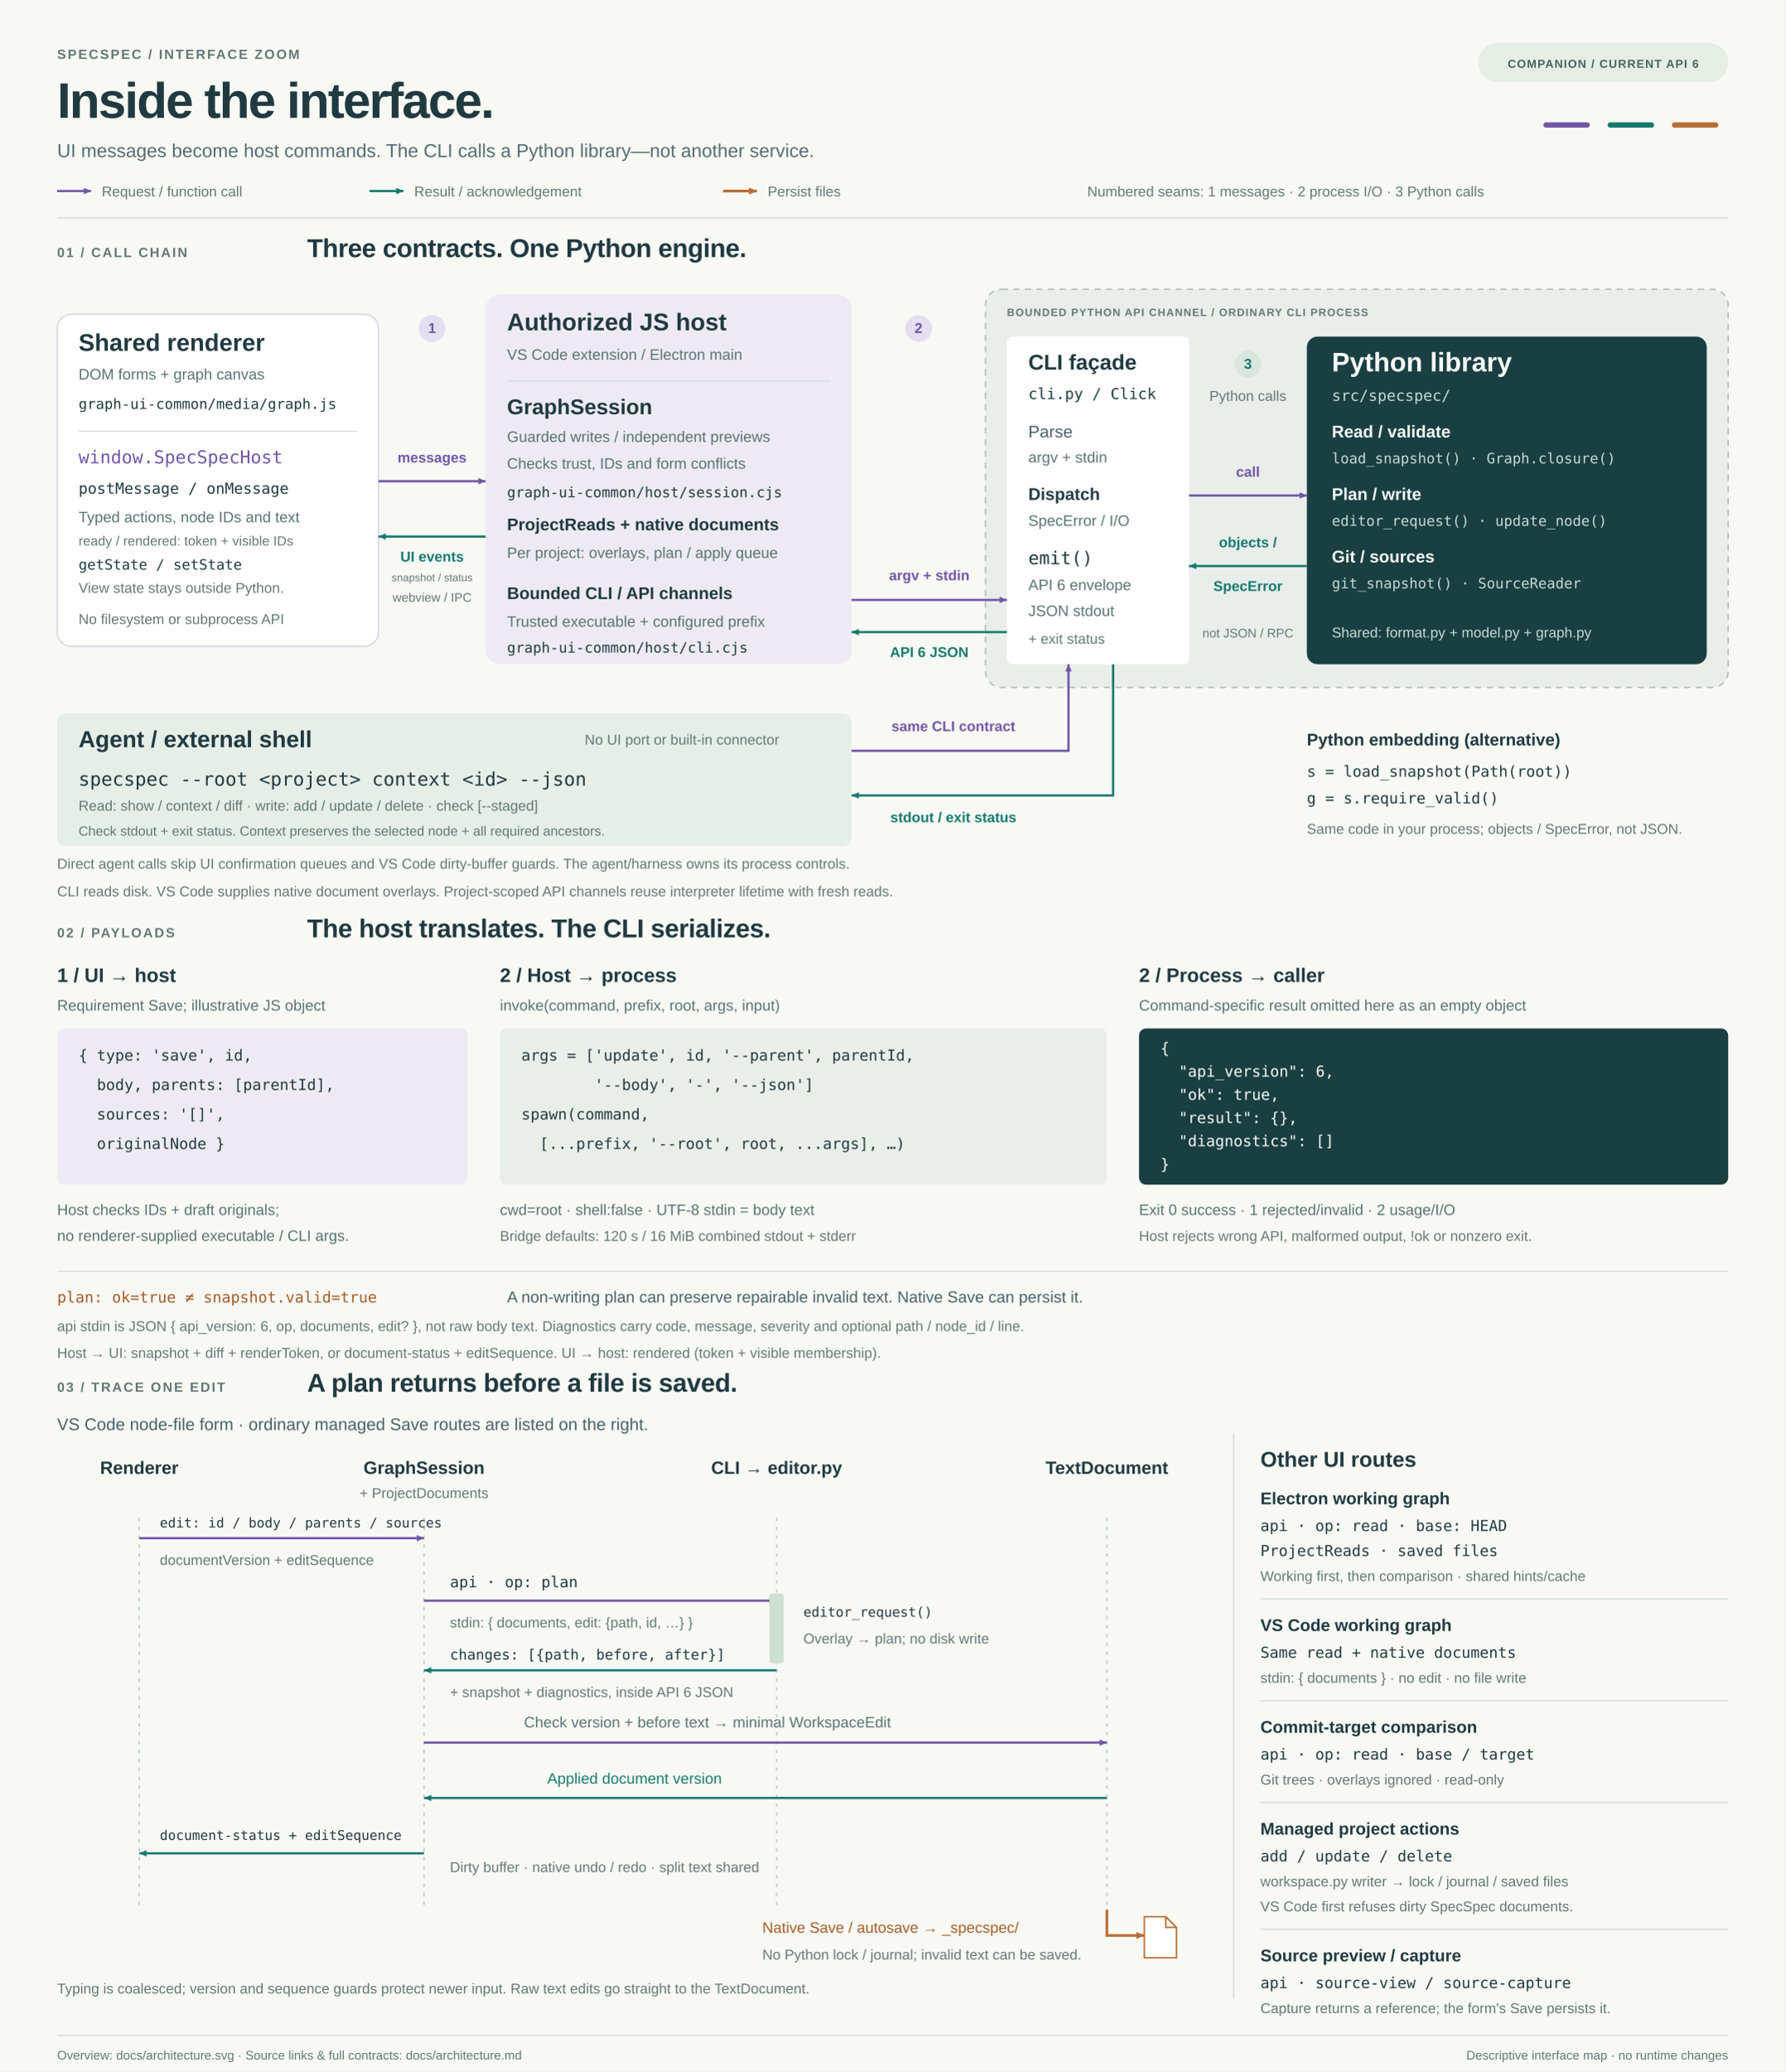
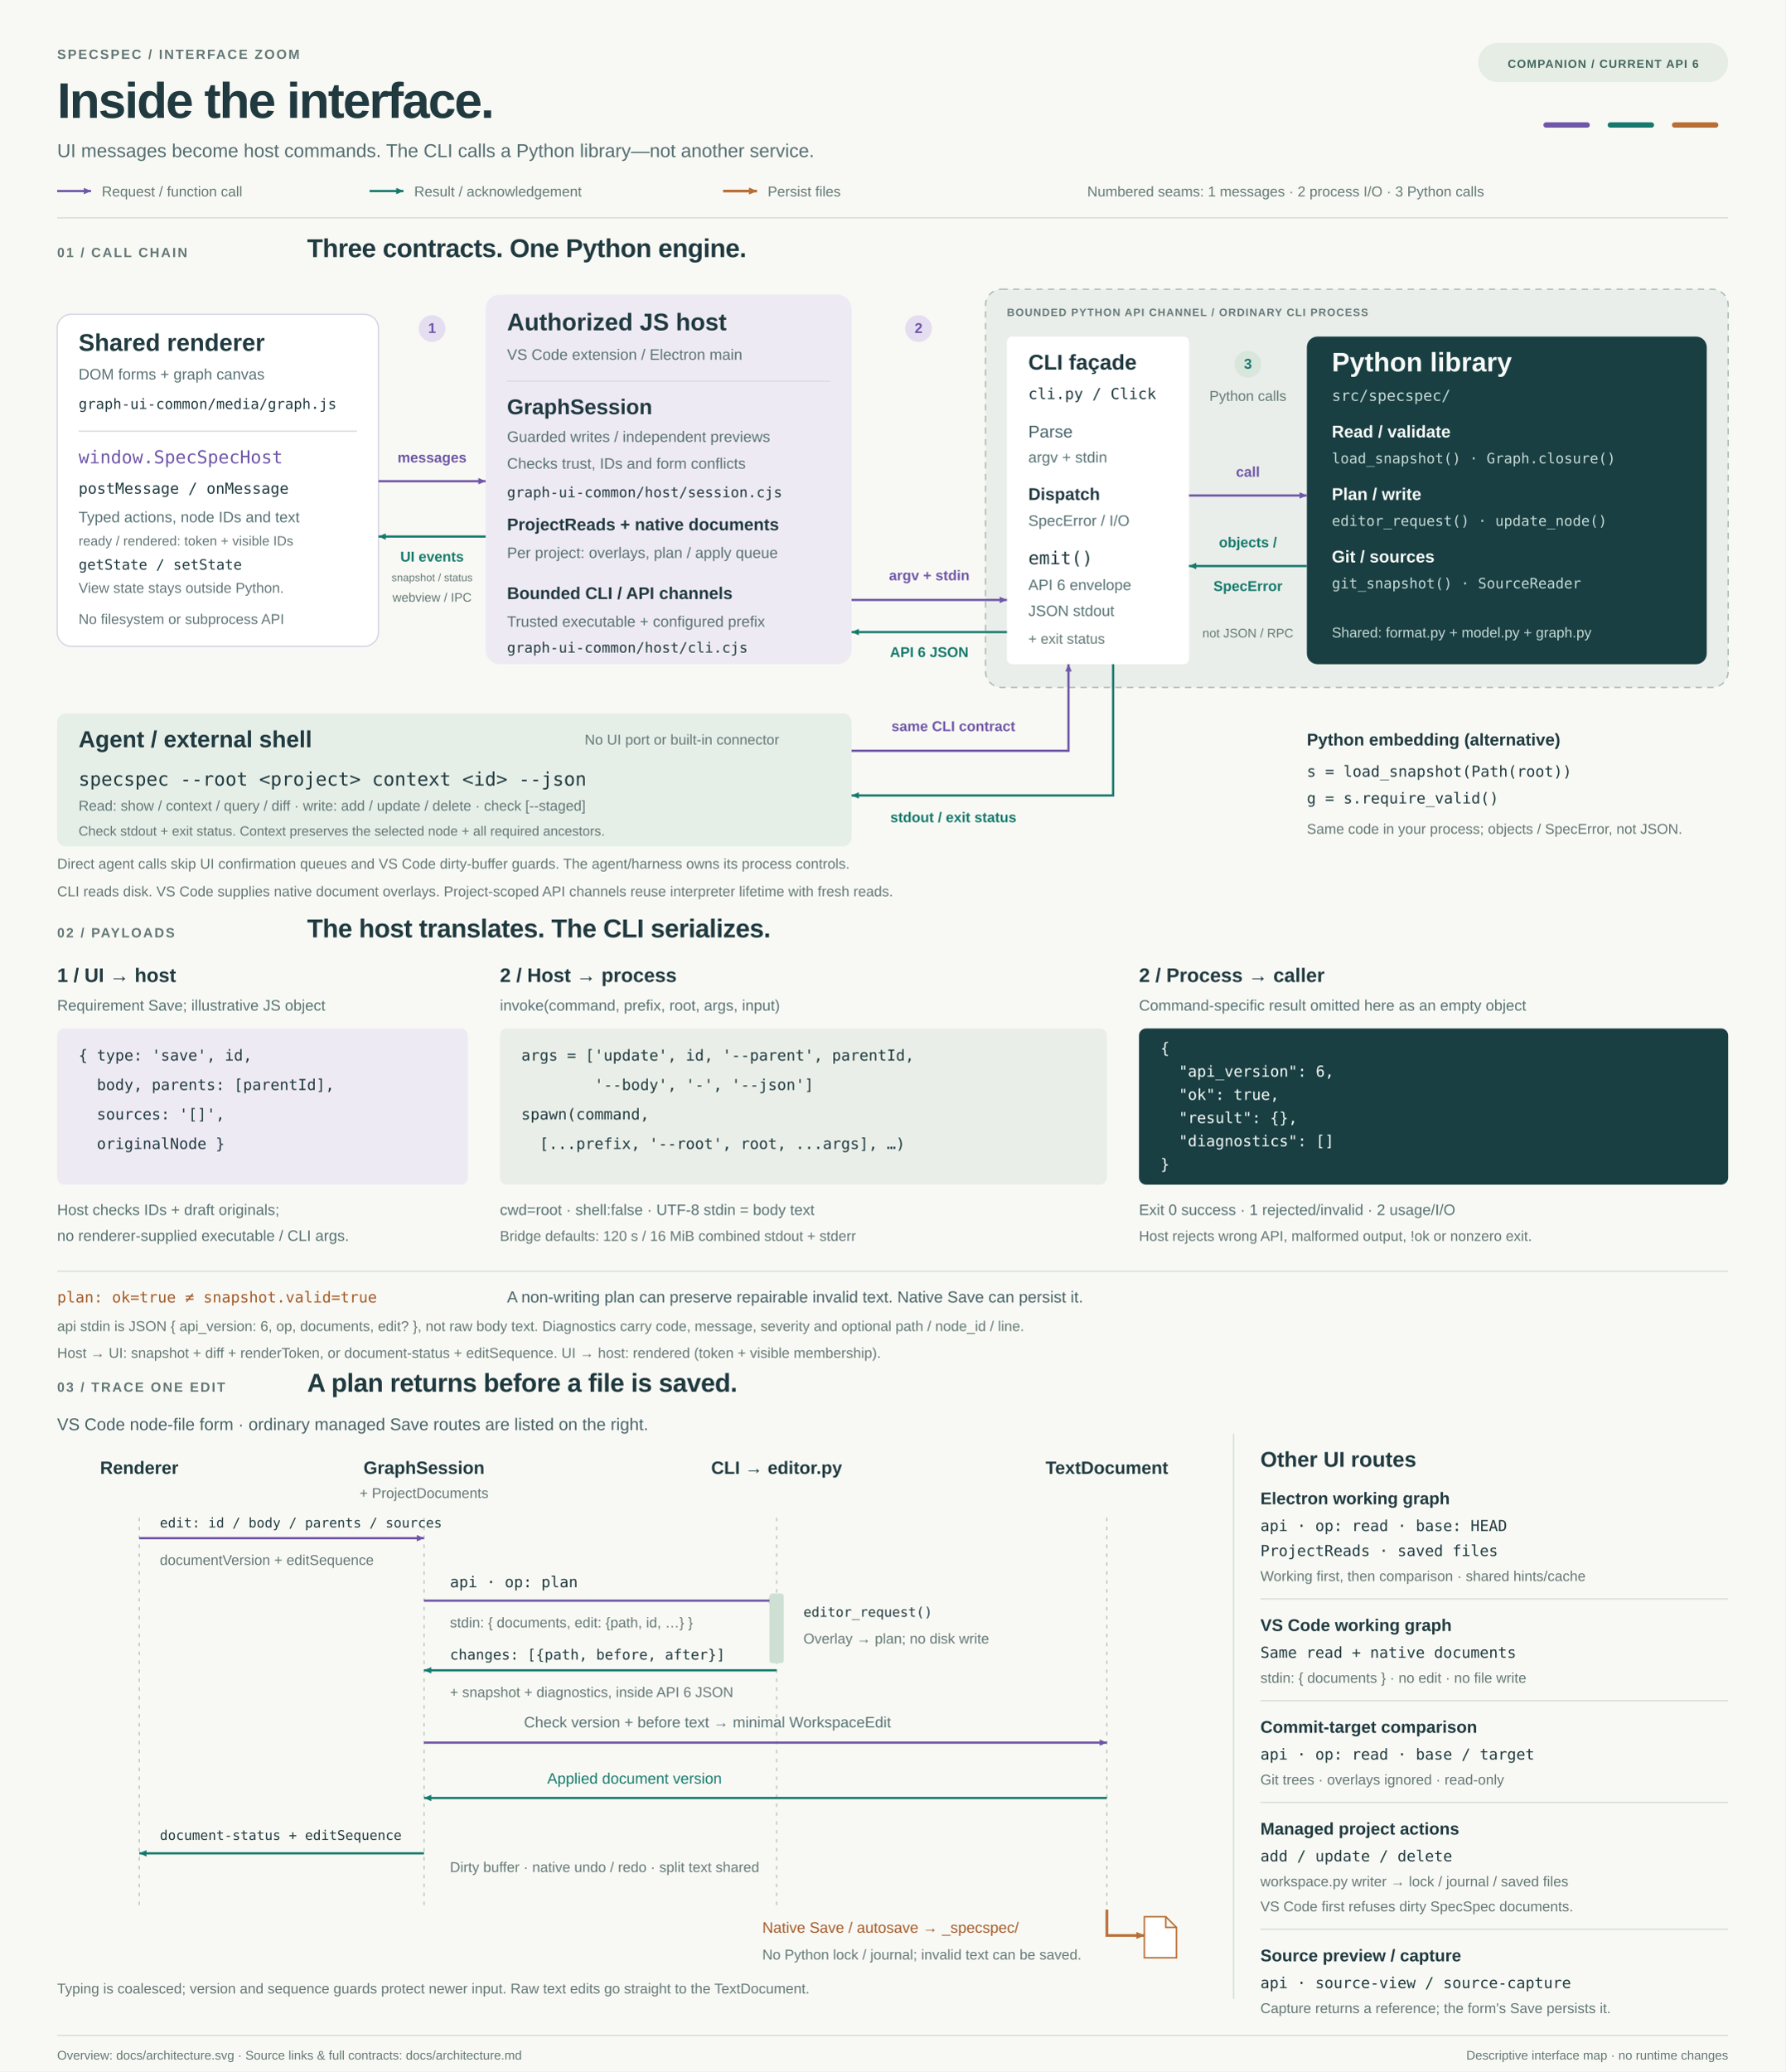
<svg xmlns="http://www.w3.org/2000/svg" width="2000" height="2320" viewBox="0 0 2000 2320" role="img" aria-labelledby="interface-title interface-description">
  <defs>
    <style>
      text { font-family: "Segoe UI", Arial, sans-serif; fill: #203a40; }
      .eyebrow { font-size: 15px; font-weight: 700; letter-spacing: 1.8px; fill: #637776; }
      .title { font-size: 56px; font-weight: 700; letter-spacing: -1.8px; }
      .subtitle { font-size: 21px; fill: #536d70; }
      .section { font-size: 29px; font-weight: 650; letter-spacing: -.4px; }
      .heading { font-size: 24px; font-weight: 650; }
      .body { font-size: 19px; fill: #466167; }
      .small { font-size: 17px; fill: #587274; }
      .caption { font-size: 16px; fill: #637776; }
      .code { font-family: Consolas, "DejaVu Sans Mono", monospace; font-size: 17px; }
      .label { font-size: 16px; font-weight: 600; }
      .purple { fill: #7056a8; }
      .teal { fill: #16796d; }
      .gold { fill: #a55a28; }
      .white { fill: #f7faf6; }
      .light { fill: #c6dad5; }
      .request { fill: none; stroke: #7056a8; stroke-width: 2.5; marker-end: url(#request-arrow); }
      .response { fill: none; stroke: #16796d; stroke-width: 2.5; marker-end: url(#response-arrow); }
      .write { fill: none; stroke: #b86e35; stroke-width: 3; marker-end: url(#write-arrow); }
      .hairline { fill: none; stroke: #d7dfd8; stroke-width: 1.5; }
      .lifeline { fill: none; stroke: #bdcac1; stroke-width: 1.5; stroke-dasharray: 4 6; }
    </style>
    <marker id="request-arrow" viewBox="0 0 10 10" refX="9" refY="5" markerWidth="9" markerHeight="9" markerUnits="userSpaceOnUse" orient="auto">
      <path d="M0 1L9 5L0 9Z" fill="#7056a8" />
    </marker>
    <marker id="response-arrow" viewBox="0 0 10 10" refX="9" refY="5" markerWidth="9" markerHeight="9" markerUnits="userSpaceOnUse" orient="auto">
      <path d="M0 1L9 5L0 9Z" fill="#16796d" />
    </marker>
    <marker id="write-arrow" viewBox="0 0 10 10" refX="9" refY="5" markerWidth="10" markerHeight="10" markerUnits="userSpaceOnUse" orient="auto">
      <path d="M0 1L9 5L0 9Z" fill="#b86e35" />
    </marker>
  </defs>
  <rect width="2000" height="2320" fill="#f8f9f4" />
  <g id="introduction" aria-label="Companion interface zoom and visual key">
    <text x="64" y="66" class="eyebrow">SPECSPEC / INTERFACE ZOOM</text>
    <text x="64" y="132" class="title">Inside the interface.</text>
    <text x="64" y="176" class="subtitle">UI messages become host commands. The CLI calls a Python library—not another service.</text>
    <rect x="1656" y="48" width="280" height="44" rx="22" fill="#e5ede5" />
    <text x="1796" y="76" text-anchor="middle" class="eyebrow" style="font-size:13px;letter-spacing:1px;fill:#42665d">COMPANION / CURRENT API 6</text>
    <path d="M1732 140H1778" stroke="#7056a8" stroke-width="6" stroke-linecap="round" />
    <path d="M1804 140H1850" stroke="#16796d" stroke-width="6" stroke-linecap="round" />
    <path d="M1876 140H1922" stroke="#b86e35" stroke-width="6" stroke-linecap="round" />
    <path d="M64 214H102" class="request" />
    <text x="114" y="220" class="caption">Request / function call</text>
    <path d="M414 214H452" class="response" />
    <text x="464" y="220" class="caption">Result / acknowledgement</text>
    <path d="M810 214H848" class="write" />
    <text x="860" y="220" class="caption">Persist files</text>
    <text x="1218" y="220" class="caption">Numbered seams: 1 messages · 2 process I/O · 3 Python calls</text>
    <path d="M64 244H1936" class="hairline" />
  </g>
  <g id="interface-chain" aria-label="Message port, subprocess contract and in-process library calls">
    <text x="64" y="288" class="eyebrow">01 / CALL CHAIN</text>
    <text x="344" y="288" class="section">Three contracts. One Python engine.</text>
    <g id="renderer-port" aria-label="Unprivileged shared renderer and SpecSpecHost message/state methods">
      <rect x="64" y="352" width="360" height="372" rx="16" fill="#fff" stroke="#d8d4e5" stroke-width="1.5" />
      <text x="88" y="393" class="heading" style="font-size:27px">Shared renderer</text>
      <text x="88" y="425" class="small">DOM forms + graph canvas</text>
      <text x="88" y="458" class="code" style="font-size:16px">graph-ui-common/media/graph.js</text>
      <path d="M88 483H400" class="hairline" />
      <text x="88" y="519" class="code purple" style="font-size:20px">window.SpecSpecHost</text>
      <text x="88" y="553" class="code">postMessage / onMessage</text>
      <text x="88" y="585" class="small">Typed actions, node IDs and text</text>
      <text x="88" y="611" class="caption" style="font-size:15px">ready / rendered: token + visible IDs</text>
      <text x="88" y="638" class="code" style="font-size:16px">getState / setState</text>
      <text x="88" y="664" class="caption">View state stays outside Python.</text>
      <text x="88" y="699" class="caption">No filesystem or subprocess API</text>
    </g>
    <g id="host-coordination" aria-label="Authorized host adapters, per-view GraphSession, per-project ProjectDocuments and bounded CLI bridge">
      <rect x="544" y="330" width="410" height="414" rx="16" fill="#eeeaf4" />
      <text x="568" y="370" class="heading" style="font-size:27px">Authorized JS host</text>
      <text x="568" y="403" class="small">VS Code extension / Electron main</text>
      <path d="M568 427H930" class="hairline" />
      <text x="568" y="464" class="heading">GraphSession</text>
      <text x="568" y="495" class="small">Guarded writes / independent previews</text>
      <text x="568" y="525" class="small">Checks trust, IDs and form conflicts</text>
      <text x="568" y="557" class="code" style="font-size:16px">graph-ui-common/host/session.cjs</text>
      <text x="568" y="594" class="body" style="font-weight:650;fill:#203a40">ProjectReads + native documents</text>
      <text x="568" y="625" class="small">Per project: overlays, plan / apply queue</text>
      <text x="568" y="671" class="body" style="font-weight:650;fill:#203a40">Bounded CLI / API channels</text>
      <text x="568" y="702" class="small">Trusted executable + configured prefix</text>
      <text x="568" y="731" class="code" style="font-size:16px">graph-ui-common/host/cli.cjs</text>
    </g>
    <g id="message-contract" aria-label="Contract one: host-neutral messages through VS Code webview messaging or Electron's scoped preload IPC">
      <circle cx="484" cy="368" r="15" fill="#e5def0" />
      <text x="484" y="373" text-anchor="middle" class="label purple">1</text>
      <path d="M424 539H544" class="request" />
      <text x="484" y="518" text-anchor="middle" class="label purple">messages</text>
      <path d="M544 601H424" class="response" />
      <text x="484" y="629" text-anchor="middle" class="label teal">UI events</text>
      <text x="484" y="651" text-anchor="middle" class="caption" style="font-size:12px">snapshot / status</text>
      <text x="484" y="674" text-anchor="middle" class="caption" style="font-size:14px">webview / IPC</text>
    </g>
    <g id="python-process" aria-label="Project-scoped Python API channels or ordinary CLI processes; facade and library share each process">
      <rect x="1104" y="324" width="832" height="446" rx="18" fill="#e9eeea" stroke="#aabdb0" stroke-width="1.5" stroke-dasharray="7 6" />
      <text x="1128" y="354" class="eyebrow" style="font-size:12px;letter-spacing:1px">BOUNDED PYTHON API CHANNEL / ORDINARY CLI PROCESS</text>
      <g id="cli-facade" aria-label="Click parses inputs, dispatches ordinary Python calls and emits results or guarded diagnostics">
        <rect x="1128" y="377" width="204" height="367" rx="6" fill="#fff" />
        <text x="1152" y="414" class="heading">CLI façade</text>
        <text x="1152" y="447" class="code">cli.py / Click</text>
        <text x="1152" y="490" class="body">Parse</text>
        <text x="1152" y="518" class="small">argv + stdin</text>
        <text x="1152" y="560" class="body" style="font-weight:650;fill:#203a40">Dispatch</text>
        <text x="1152" y="589" class="small">SpecError / I/O</text>
        <text x="1152" y="632" class="code" style="font-size:20px">emit()</text>
        <text x="1152" y="661" class="small">API 6 envelope</text>
        <text x="1152" y="690" class="small">JSON stdout</text>
        <text x="1152" y="721" class="caption">+ exit status</text>
      </g>
      <g id="python-library" aria-label="Reusable domain functions and types; read/validation, non-writing plans, managed mutations and Git/source resolution share graph rules">
        <rect x="1464" y="377" width="448" height="367" rx="12" fill="#193f43" />
        <text x="1492" y="416" class="heading white" style="font-size:30px">Python library</text>
        <text x="1492" y="449" class="code light">src/specspec/</text>
        <text x="1492" y="490" class="body white" style="font-weight:650">Read / validate</text>
        <text x="1492" y="519" class="code light" style="font-size:16px">load_snapshot() · Graph.closure()</text>
        <text x="1492" y="560" class="body white" style="font-weight:650">Plan / write</text>
        <text x="1492" y="589" class="code light" style="font-size:16px">editor_request() · update_node()</text>
        <text x="1492" y="630" class="body white" style="font-weight:650">Git / sources</text>
        <text x="1492" y="659" class="code light" style="font-size:16px">git_snapshot() · SourceReader</text>
        <text x="1492" y="714" class="small light" style="font-size:16px">Shared: format.py + model.py + graph.py</text>
      </g>
      <g id="library-contract" aria-label="Contract three: ordinary function calls return Python records or raise SpecError; no RPC or second process">
        <circle cx="1398" cy="408" r="15" fill="#d8e6dc" />
        <text x="1398" y="413" text-anchor="middle" class="label teal">3</text>
        <text x="1398" y="449" text-anchor="middle" class="caption">Python calls</text>
        <path d="M1332 555H1464" class="request" />
        <text x="1398" y="534" text-anchor="middle" class="label purple">call</text>
        <path d="M1464 634H1332" class="response" />
        <text x="1398" y="613" text-anchor="middle" class="label teal">objects /</text>
        <text x="1398" y="662" text-anchor="middle" class="label teal">SpecError</text>
        <text x="1398" y="714" text-anchor="middle" class="caption" style="font-size:14px">not JSON / RPC</text>
      </g>
    </g>
    <g id="subprocess-contract" aria-label="Contract two: explicit root, shell-free argv and UTF-8 stdin in; versioned JSON and exit status out">
      <circle cx="1029" cy="368" r="15" fill="#e5def0" />
      <text x="1029" y="373" text-anchor="middle" class="label purple">2</text>
      <path d="M954 672H1128" class="request" />
      <text x="1041" y="650" text-anchor="middle" class="label purple">argv + stdin</text>
      <path d="M1128 708H954" class="response" />
      <text x="1041" y="736" text-anchor="middle" class="label teal">API 6 JSON</text>
    </g>
    <g id="agent-cli" aria-label="The agent calls the same CLI directly, bypassing renderer messages and JavaScript host coordination">
      <rect x="64" y="799" width="890" height="149" rx="10" fill="#e5eee7" />
      <text x="88" y="837" class="heading" style="font-size:26px">Agent / external shell</text>
      <text x="655" y="834" class="caption">No UI port or built-in connector</text>
      <text x="88" y="880" class="code" style="font-size:21px">specspec --root &lt;project&gt; context &lt;id&gt; --json</text>
-       <text x="88" y="908" class="caption">Read: show / context / diff · write: add / update / delete · check [--staged]</text>
+       <text x="88" y="908" class="caption">Read: show / context / query / diff · write: add / update / delete · check [--staged]</text>
      <text x="88" y="936" class="caption" style="font-size:15px">Check stdout + exit status. Context preserves the selected node + all required ancestors.</text>
      <path d="M954 841H1197V744" class="request" />
      <text x="1068" y="819" text-anchor="middle" class="label purple">same CLI contract</text>
      <path d="M1247 744V891H954" class="response" />
      <text x="1068" y="921" text-anchor="middle" class="label teal">stdout / exit status</text>
    </g>
    <g id="python-embedding" aria-label="Alternative Python embedding imports the same modules in the caller's own process; it is not a connection to the CLI process">
      <text x="1464" y="835" class="body" style="font-weight:650;fill:#203a40">Python embedding (alternative)</text>
      <text x="1464" y="870" class="code">s = load_snapshot(Path(root))</text>
      <text x="1464" y="900" class="code">g = s.require_valid()</text>
      <text x="1464" y="934" class="caption">Same code in your process; objects / SpecError, not JSON.</text>
    </g>
    <text x="64" y="973" class="caption">Direct agent calls skip UI confirmation queues and VS Code dirty-buffer guards. The agent/harness owns its process controls.</text>
    <text x="64" y="1004" class="caption">CLI reads disk. VS Code supplies native document overlays. Project-scoped API channels reuse interpreter lifetime with fresh reads.</text>
  </g>
  <g id="wire-examples" aria-label="Illustrative renderer Save message, translated process call and returned API envelope">
    <text x="64" y="1050" class="eyebrow">02 / PAYLOADS</text>
    <text x="344" y="1050" class="section">The host translates. The CLI serializes.</text>
    <g id="ui-message-example" xml:space="preserve" aria-label="Contract one example: a managed Save message contains data, not arbitrary CLI commands">
      <text x="64" y="1100" class="heading" style="font-size:22px">1 / UI → host</text>
      <text x="64" y="1132" class="small">Requirement Save; illustrative JS object</text>
      <rect x="64" y="1152" width="460" height="175" rx="8" fill="#eeeaf4" />
      <text x="88" y="1188" class="code">{ type: 'save', id,</text>
      <text x="88" y="1221" class="code">  body, parents: [parentId],</text>
      <text x="88" y="1254" class="code">  sources: '[]',</text>
      <text x="88" y="1287" class="code">  originalNode }</text>
      <text x="64" y="1361" class="small">Host checks IDs + draft originals;</text>
      <text x="64" y="1390" class="small">no renderer-supplied executable / CLI args.</text>
    </g>
    <g id="cli-request-example" xml:space="preserve" aria-label="Contract two request: the host constructs update argv and sends raw body text on stdin">
      <text x="560" y="1100" class="heading" style="font-size:22px">2 / Host → process</text>
      <text x="560" y="1132" class="small">invoke(command, prefix, root, args, input)</text>
      <rect x="560" y="1152" width="680" height="175" rx="8" fill="#e9eee8" />
      <text x="584" y="1188" class="code">args = ['update', id, '--parent', parentId,</text>
      <text x="584" y="1221" class="code">        '--body', '-', '--json']</text>
      <text x="584" y="1254" class="code">spawn(command,</text>
      <text x="584" y="1287" class="code">  [...prefix, '--root', root, ...args], …)</text>
      <text x="560" y="1361" class="small">cwd=root · shell:false · UTF-8 stdin = body text</text>
      <text x="560" y="1390" class="caption">Bridge defaults: 120 s / 16 MiB combined stdout + stderr</text>
    </g>
    <g id="json-response-example" aria-label="Contract two response: one JSON envelope on stdout plus the process exit status">
      <text x="1276" y="1100" class="heading" style="font-size:22px">2 / Process → caller</text>
      <text x="1276" y="1132" class="small">Command-specific result omitted here as an empty object</text>
      <rect x="1276" y="1152" width="660" height="175" rx="8" fill="#193f43" />
      <text id="json-envelope" x="1300" y="1180" class="code white" xml:space="preserve">
        <tspan x="1300" y="1180">{</tspan>
        <tspan x="1300" y="1206">  "api_version": 6,</tspan>
        <tspan x="1300" y="1232">  "ok": true,</tspan>
        <tspan x="1300" y="1258">  "result": {},</tspan>
        <tspan x="1300" y="1284">  "diagnostics": []</tspan>
        <tspan x="1300" y="1310">}</tspan>
      </text>
      <text x="1276" y="1361" class="small">Exit 0 success · 1 rejected/invalid · 2 usage/I/O</text>
      <text x="1276" y="1390" class="caption">Host rejects wrong API, malformed output, !ok or nonzero exit.</text>
    </g>
    <g id="validity-contract" aria-label="A successful editor request may return an invalid snapshot; process success is not graph validity">
      <path d="M64 1424H1936" class="hairline" />
      <text x="64" y="1459" class="code gold">plan: ok=true ≠ snapshot.valid=true</text>
      <text x="568" y="1459" class="body" style="font-size:18px">A non-writing plan can preserve repairable invalid text. Native Save can persist it.</text>
      <text x="64" y="1491" class="caption">api stdin is JSON { api_version: 6, op, documents, edit? }, not raw body text. Diagnostics carry code, message, severity and optional path / node_id / line.</text>
    </g>
    <g id="render-handshake" aria-label="Host results become UI snapshot or document-status events; a rendered token and visible membership acknowledge drawing">
      <text x="64" y="1521" class="caption">Host → UI: snapshot + diff + renderToken, or document-status + editSequence. UI → host: rendered (token + visible membership).</text>
    </g>
  </g>
  <g id="native-edit-trace" aria-label="Sequence trace of one VS Code form edit and its separate native file Save">
    <text x="64" y="1559" class="eyebrow">03 / TRACE ONE EDIT</text>
    <text x="344" y="1559" class="section">A plan returns before a file is saved.</text>
    <text x="64" y="1602" class="body">VS Code node-file form · ordinary managed Save routes are listed on the right.</text>
    <g id="trace-participants" aria-label="Renderer, shared host document coordination, Python editor command and VS Code native TextDocument">
      <text x="156" y="1651" text-anchor="middle" class="heading" style="font-size:20px">Renderer</text>
      <text x="475" y="1651" text-anchor="middle" class="heading" style="font-size:20px">GraphSession</text>
      <text x="475" y="1678" text-anchor="middle" class="caption">+ ProjectDocuments</text>
      <text x="870" y="1651" text-anchor="middle" class="heading" style="font-size:20px">CLI → editor.py</text>
      <text x="1240" y="1651" text-anchor="middle" class="heading" style="font-size:20px">TextDocument</text>
      <path d="M156 1700V2139M475 1700V2139M870 1700V2139M1240 1700V2139" class="lifeline" />
    </g>
    <g id="trace-form-message" aria-label="Sequence-numbered edit input is coalesced and bound to the current native resource">
      <path d="M156 1723H475" class="request" />
      <text x="179" y="1711" class="code" style="font-size:15px">edit: id / body / parents / sources</text>
      <text x="179" y="1753" class="caption">documentVersion + editSequence</text>
    </g>
    <g id="trace-editor-request" aria-label="The host sends all open document overlays plus the requested edit on editor stdin">
      <path d="M475 1793H870" class="request" />
      <text x="504" y="1778" class="code">api · op: plan</text>
      <text x="504" y="1823" class="caption">stdin: { documents, edit: {path, id, …} }</text>
      <rect x="862" y="1785" width="16" height="78" rx="3" fill="#cee0d3" />
      <text x="900" y="1811" class="code" style="font-size:15px">editor_request()</text>
      <text x="900" y="1841" class="caption">Overlay → plan; no disk write</text>
    </g>
    <g id="trace-editor-result" aria-label="The CLI returns exact before/after text, snapshot and diagnostics to project-level coordination">
      <path d="M870 1871H475" class="response" />
      <text x="504" y="1859" class="code" style="font-size:16px">changes: [{path, before, after}]</text>
      <text x="504" y="1901" class="caption">+ snapshot + diagnostics, inside API 6 JSON</text>
    </g>
    <g id="trace-apply" aria-label="The host checks version and before text, then applies a minimal WorkspaceEdit to the native document">
      <path d="M475 1952H1240" class="request" />
      <text x="587" y="1935" class="small">Check version + before text → minimal WorkspaceEdit</text>
      <path d="M1240 2014H475" class="response" />
      <text x="613" y="1998" class="small teal">Applied document version</text>
    </g>
    <g id="trace-ack" aria-label="A matching document-status sequence acknowledgement returns to the renderer without clearing newer input">
      <path d="M475 2076H156" class="response" />
      <text x="179" y="2061" class="code" style="font-size:15px">document-status + editSequence</text>
      <text x="504" y="2097" class="caption">Dirty buffer · native undo / redo · split text shared</text>
    </g>
    <g id="trace-native-save" aria-label="Native Save or autosave persists the TextDocument to node files separately from Python; invalid text may be saved">
      <path d="M1240 2139V2168H1282" class="write" />
      <path d="M1282 2147H1306L1318 2159V2193H1282ZM1306 2147V2159H1318" fill="#fff" stroke="#b86e35" stroke-width="1.7" />
      <text x="854" y="2165" class="small gold">Native Save / autosave → _specspec/</text>
      <text x="854" y="2195" class="caption">No Python lock / journal; invalid text can be saved.</text>
    </g>
    <text x="64" y="2233" class="caption">Typing is coalesced; version and sequence guards protect newer input. Raw text edits go straight to the TextDocument.</text>
  </g>
  <g id="command-routing" aria-label="Other UI routes choose different CLI commands and library paths according to view and persistence owner">
    <path d="M1382 1606V2239" class="hairline" />
    <text x="1412" y="1643" class="heading">Other UI routes</text>
    <text x="1412" y="1685" class="body" style="font-weight:650;fill:#203a40">Electron working graph</text>
    <text x="1412" y="1715" class="code">api · op: read · base: HEAD</text>
    <text x="1412" y="1743" class="code">ProjectReads · saved files</text>
    <text x="1412" y="1771" class="caption">Working first, then comparison · shared hints/cache</text>
    <path d="M1412 1791H1936" class="hairline" />
    <text x="1412" y="1827" class="body" style="font-weight:650;fill:#203a40">VS Code working graph</text>
    <text x="1412" y="1857" class="code">Same read + native documents</text>
    <text x="1412" y="1885" class="caption">stdin: { documents } · no edit · no file write</text>
    <path d="M1412 1905H1936" class="hairline" />
    <text x="1412" y="1941" class="body" style="font-weight:650;fill:#203a40">Commit-target comparison</text>
    <text x="1412" y="1971" class="code">api · op: read · base / target</text>
    <text x="1412" y="1999" class="caption">Git trees · overlays ignored · read-only</text>
    <path d="M1412 2019H1936" class="hairline" />
    <text x="1412" y="2055" class="body" style="font-weight:650;fill:#203a40">Managed project actions</text>
    <text x="1412" y="2085" class="code">add / update / delete</text>
    <text x="1412" y="2113" class="caption">workspace.py writer → lock / journal / saved files</text>
    <text x="1412" y="2141" class="caption">VS Code first refuses dirty SpecSpec documents.</text>
    <path d="M1412 2161H1936" class="hairline" />
    <text x="1412" y="2197" class="body" style="font-weight:650;fill:#203a40">Source preview / capture</text>
    <text x="1412" y="2227" class="code">api · source-view / source-capture</text>
    <text x="1412" y="2255" class="caption">Capture returns a reference; the form's Save persists it.</text>
  </g>
  <path d="M64 2280H1936" class="hairline" />
  <text x="64" y="2307" class="caption" style="font-size:14px">Overview: docs/architecture.svg · Source links &amp; full contracts: docs/architecture.md</text>
  <text x="1936" y="2307" text-anchor="end" class="caption" style="font-size:14px">Descriptive interface map · no runtime changes</text>
</svg>
